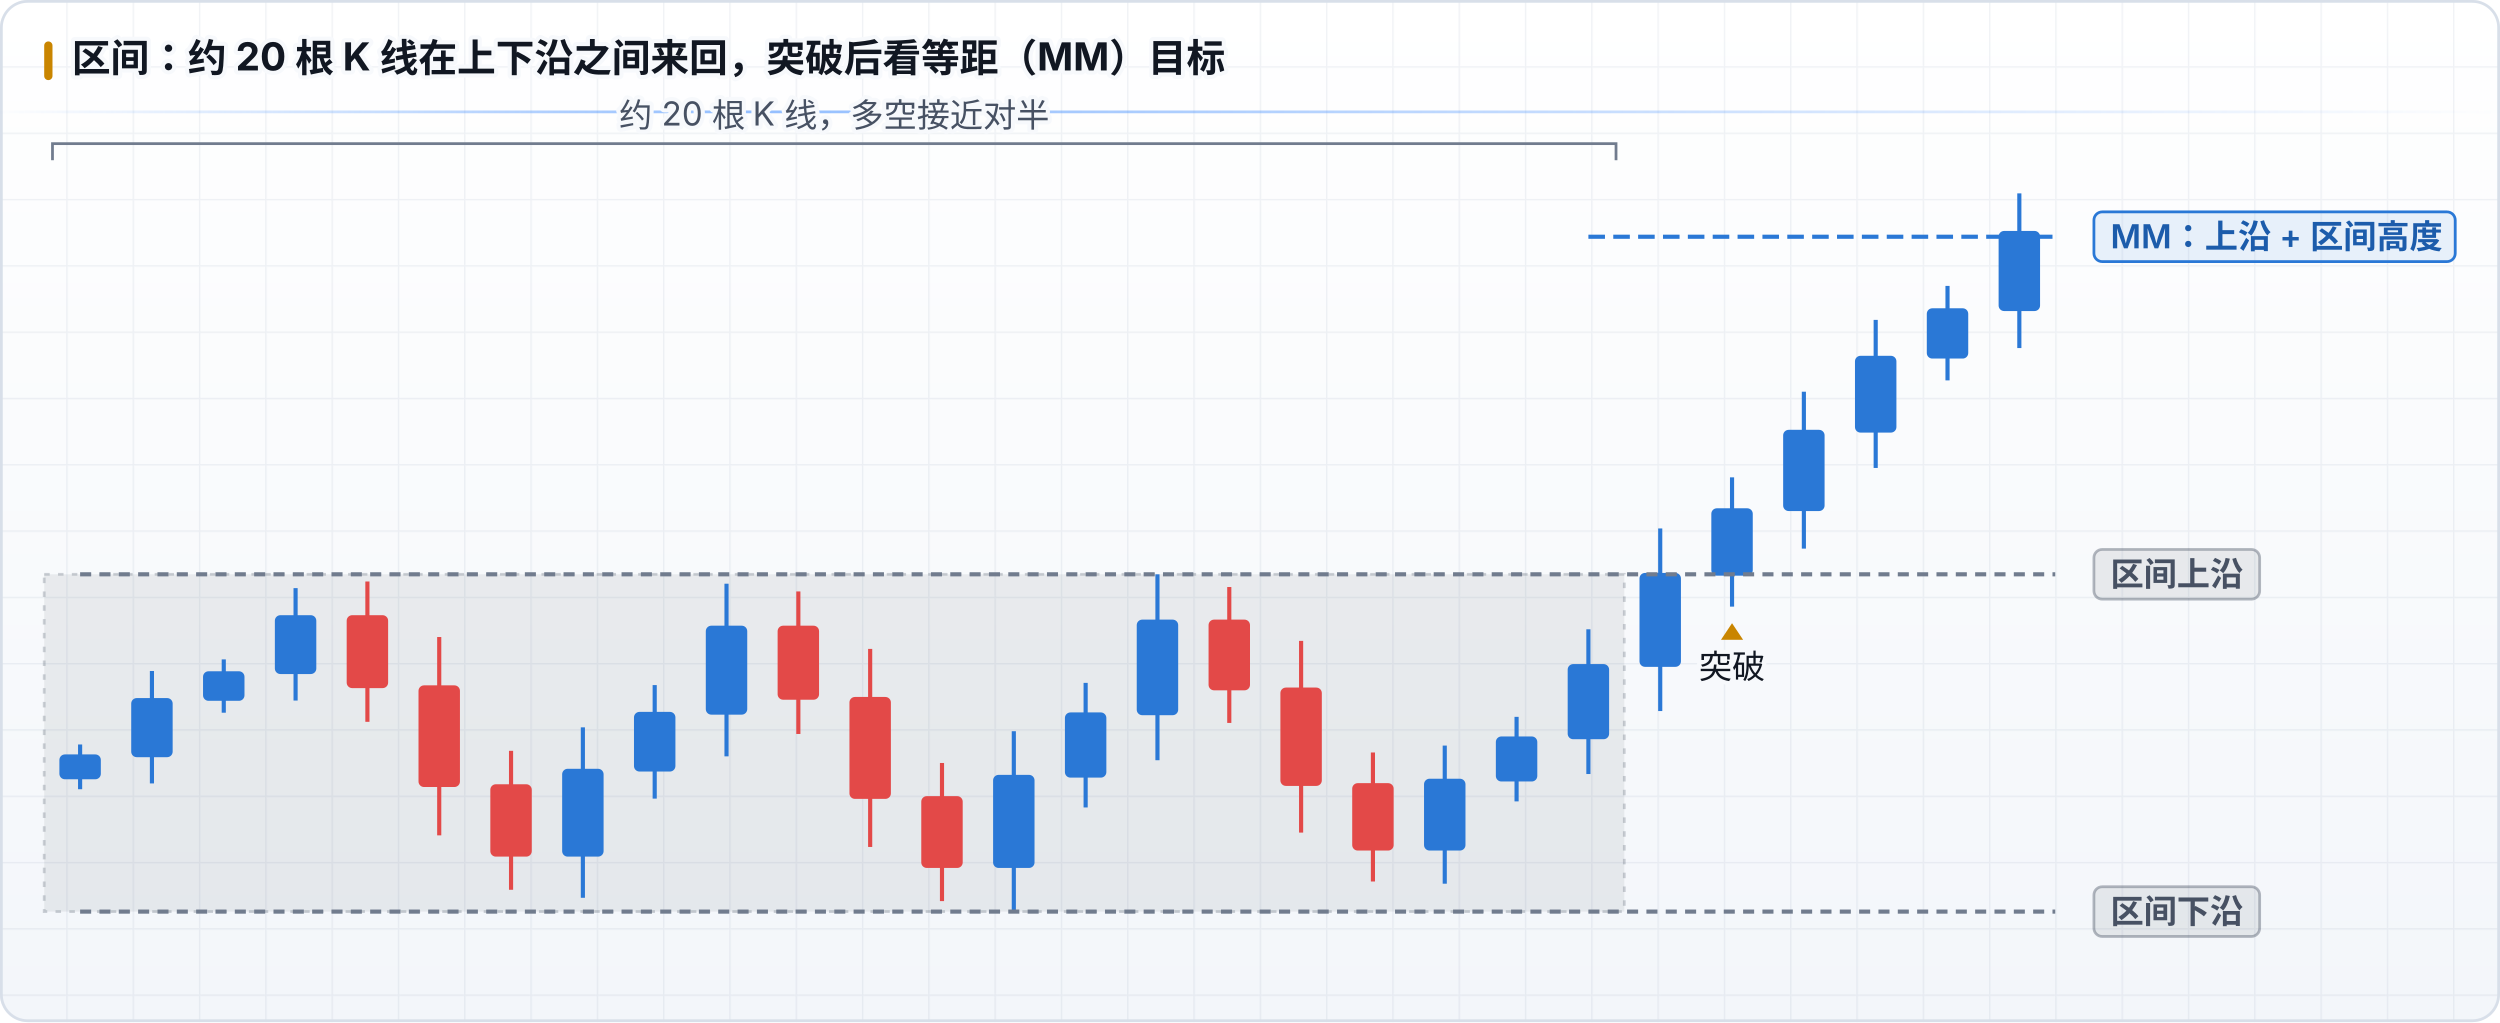
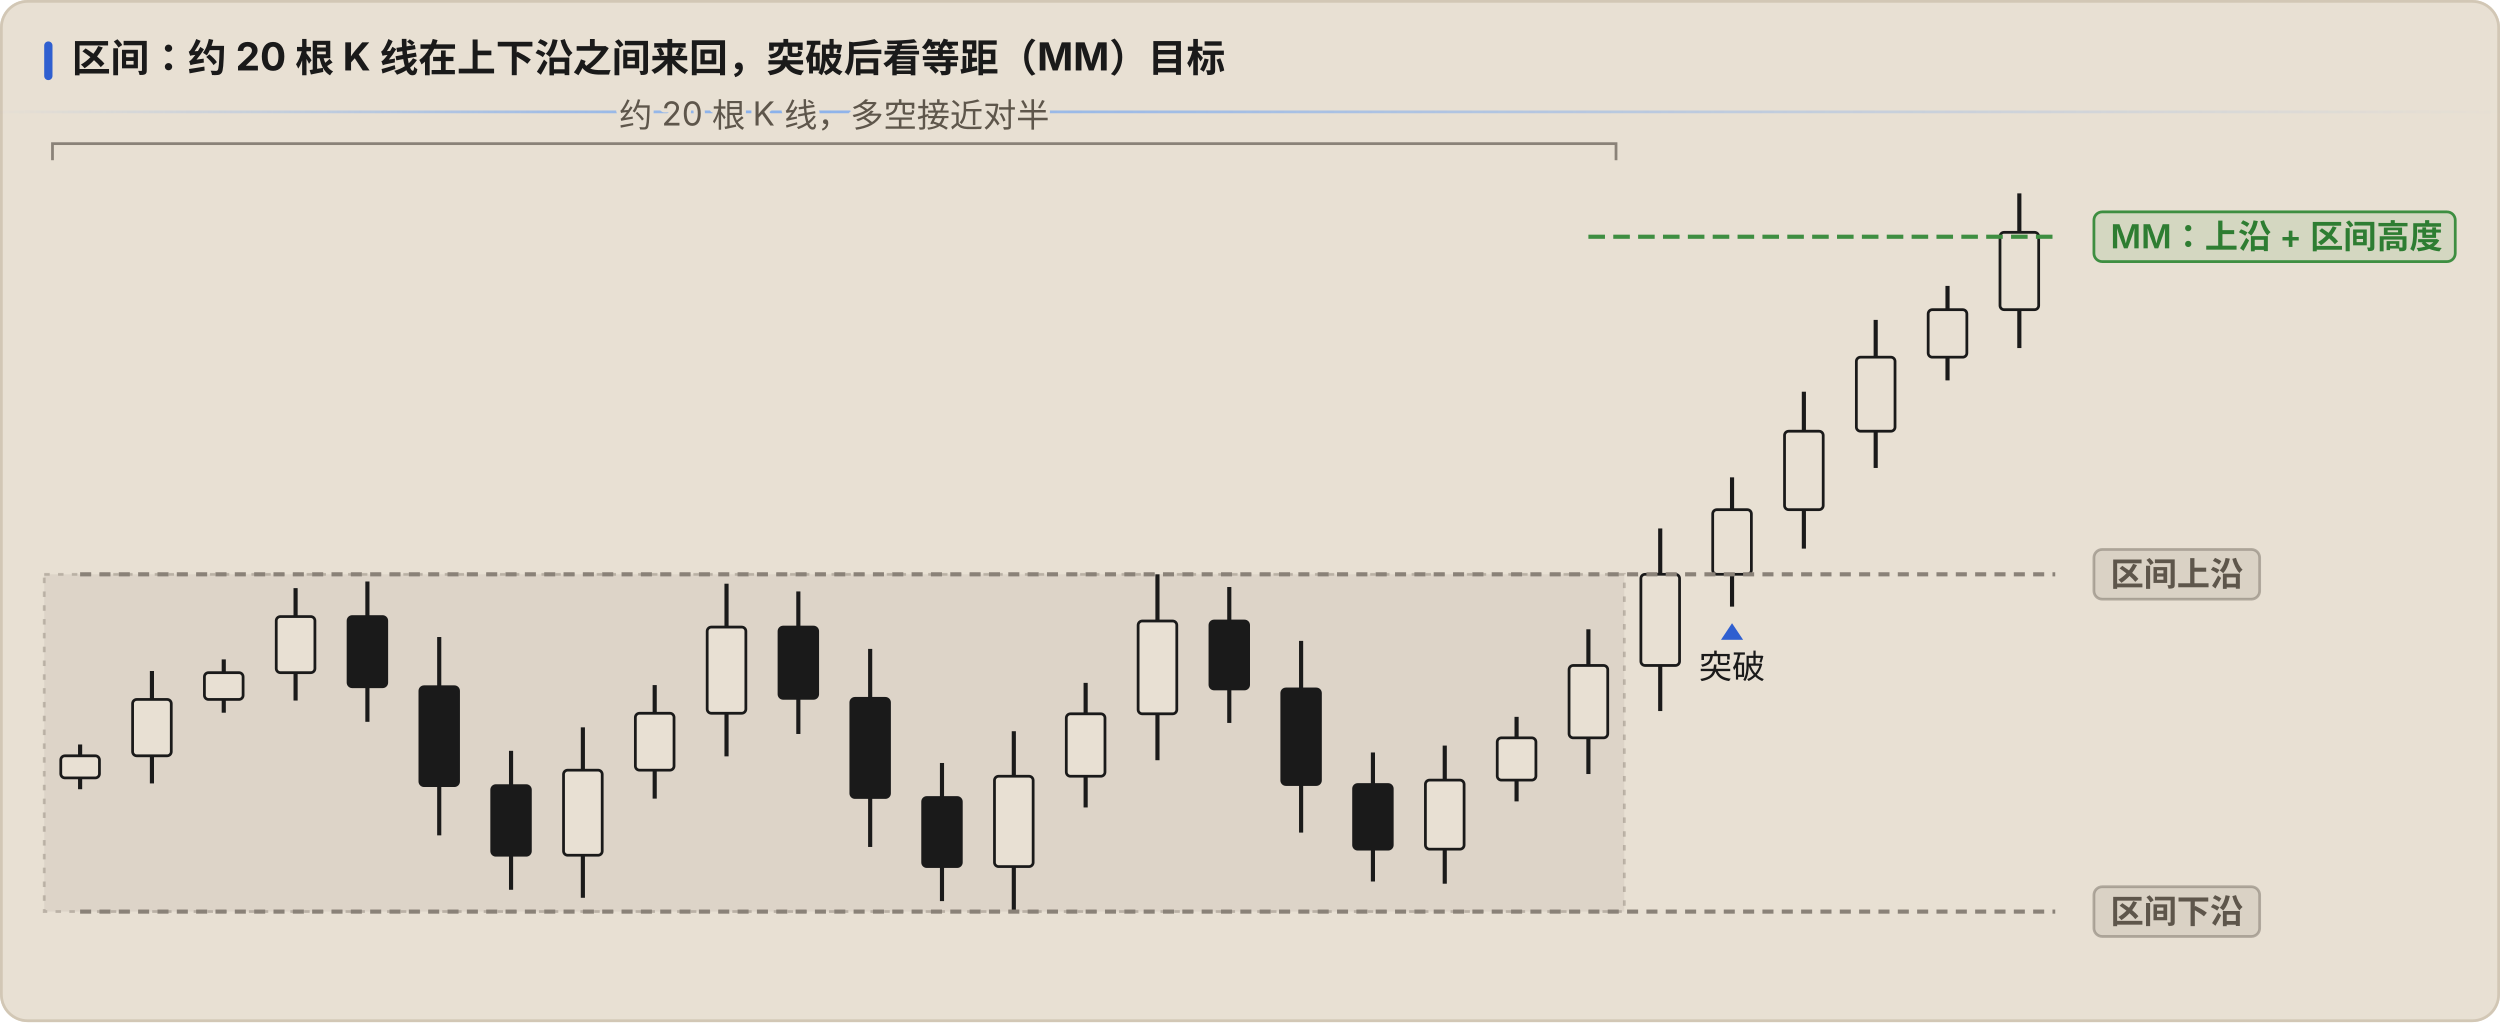
<svg xmlns="http://www.w3.org/2000/svg" width="905" height="370" viewBox="0 0 905 370" role="img" aria-label="区间：约 20 根 K 线在上下沿之间来回，突破后看等距（MM）目标">
  <style>
  .bg { fill: url(#bg); }
-   .bg-grid { stroke: rgba(28, 60, 110, 0.06); }
-   .frame { fill: none; stroke: #d8dfe9; }
-   .title-mark { fill: #c98500; }
-   .title { fill: #111722; font-weight: 650; font-size: 14px; }
-   text { font-family: -apple-system, BlinkMacSystemFont, 'PingFang SC', 'Microsoft YaHei', sans-serif; font-size: 12px; fill: #111722; paint-order: stroke; stroke: #f7f9fc; stroke-width: 3px; stroke-linejoin: round; }
-   .muted { fill: #475163; }
+   .bg-grid { stroke: none; }
+   .frame { fill: none; stroke: #d2c7b5; }
+   .title-mark { fill: #2f5fd0; }
+   .title { fill: #1a1a1a; font-weight: 650; font-size: 14px; }
+   text { font-family: -apple-system, BlinkMacSystemFont, 'PingFang SC', 'Microsoft YaHei', sans-serif; font-size: 12px; fill: #1a1a1a; paint-order: stroke; stroke: #e8e0d3; stroke-width: 3px; stroke-linejoin: round; }
+   .muted { fill: #5e564b; }
  .wick { stroke-width: 1.5; }
-   .up { fill: #2a78d6; stroke: #2a78d6; }
-   .down { fill: #e34948; stroke: #e34948; }
-   .z-bull { fill: rgba(42, 120, 214, 0.13); stroke: rgba(42, 120, 214, 0.55); }
-   .z-bear { fill: rgba(227, 73, 72, 0.11); stroke: rgba(227, 73, 72, 0.55); }
-   .z-neutral { fill: rgba(71, 81, 99, 0.09); stroke: rgba(71, 81, 99, 0.25); stroke-dasharray: 2 3; }
-   .z-accent { fill: rgba(212, 145, 34, 0.18); stroke: rgba(201, 133, 0, 0.75); }
-   .l-neutral { stroke: #717c8e; stroke-dasharray: 4 3; }
-   .l-stop { stroke: #e34948; stroke-dasharray: 6 3; }
-   .l-target { stroke: #2a78d6; stroke-dasharray: 6 3; }
-   .l-entry { stroke: #c98500; }
-   .bracket { stroke: #717c8e; fill: none; }
-   .grid { stroke: #e4e9f0; stroke-dasharray: 2 4; }
-   .tick { font-family: 'DIN Alternate', 'Bahnschrift', 'Roboto Condensed', sans-serif; font-size: 11px; fill: #717c8e; stroke: none; }
-   .arrow { fill: #c98500; stroke: none; }
+   .up { fill: #e8e0d3; stroke: #1a1a1a; }
+   .down { fill: #1a1a1a; stroke: #1a1a1a; }
+   .z-bull { fill: rgba(62, 142, 65, 0.24); stroke: none; }
+   .z-bear { fill: rgba(192, 80, 77, 0.24); stroke: none; }
+   .z-neutral { fill: rgba(94, 86, 75, 0.08); stroke: rgba(94, 86, 75, 0.3); stroke-dasharray: 2 3; }
+   .z-accent { fill: rgba(47, 95, 208, 0.24); stroke: none; }
+   .l-neutral { stroke: #8a8278; stroke-dasharray: 4 3; }
+   .l-stop { stroke: #c0504d; stroke-dasharray: 6 3; }
+   .l-target { stroke: #3e8e41; stroke-dasharray: 6 3; }
+   .l-entry { stroke: #2f5fd0; }
+   .bracket { stroke: #8a8278; fill: none; }
+   .grid { stroke: rgba(94, 86, 75, 0.12); stroke-dasharray: 2 4; }
+   .tick { font-family: 'DIN Alternate', 'Bahnschrift', 'Roboto Condensed', sans-serif; font-size: 11px; fill: #8a8278; stroke: none; }
+   .arrow { fill: #2f5fd0; stroke: none; }
  .tag rect { stroke-width: 1; }
  .tag text { stroke: none; font-weight: 600; }
-   .t-neutral rect { fill: rgba(71, 81, 99, 0.1); stroke: rgba(71, 81, 99, 0.4); }
-   .t-neutral text { fill: #475163; }
-   .t-stop rect, .t-bear rect { fill: rgba(227, 73, 72, 0.1); stroke: #e34948; }
-   .t-stop text, .t-bear text { fill: #c23a3a; }
-   .t-target rect, .t-bull rect { fill: rgba(42, 120, 214, 0.1); stroke: #2a78d6; }
-   .t-target text, .t-bull text { fill: #1c5cab; }
-   .t-entry rect, .t-accent rect { fill: rgba(212, 145, 34, 0.14); stroke: #c98500; }
-   .t-entry text, .t-accent text { fill: #8a5a0e; }
+   .t-neutral rect { fill: rgba(94, 86, 75, 0.1); stroke: rgba(94, 86, 75, 0.4); }
+   .t-neutral text { fill: #5e564b; }
+   .t-stop rect, .t-bear rect { fill: rgba(192, 80, 77, 0.12); stroke: #c0504d; }
+   .t-stop text, .t-bear text { fill: #a33a37; }
+   .t-target rect, .t-bull rect { fill: rgba(62, 142, 65, 0.12); stroke: #3e8e41; }
+   .t-target text, .t-bull text { fill: #2e7d32; }
+   .t-entry rect, .t-accent rect { fill: rgba(47, 95, 208, 0.1); stroke: #2f5fd0; }
+   .t-entry text, .t-accent text { fill: #24489e; }
  @media (prefers-color-scheme: dark) {
    .bg-grid { stroke: rgba(110, 160, 230, 0.06); }
    .frame { stroke: #1c2839; }
    .title-mark { fill: #f0b44c; }
    .title, text { fill: #e3eaf4; }
    text { stroke: #0a111d; }
    .muted { fill: #a0b0c5; }
-     .up { fill: #3d8bff; stroke: #3d8bff; }
-     .down { fill: #f2555f; stroke: #f2555f; }
-     .candles { filter: url(#glow); }
-     .z-bull { fill: rgba(61, 139, 255, 0.14); stroke: rgba(61, 139, 255, 0.6); }
-     .z-bear { fill: rgba(242, 85, 95, 0.13); stroke: rgba(242, 85, 95, 0.6); }
+     .up { fill: #0b1220; stroke: #c5d0de; }
+     .down { fill: #8a96a8; stroke: #8a96a8; }
+     .z-bull { fill: rgba(92, 191, 96, 0.24); }
+     .z-bear { fill: rgba(242, 85, 95, 0.24); }
    .z-neutral { fill: rgba(160, 176, 197, 0.08); stroke: rgba(160, 176, 197, 0.25); }
-     .z-accent { fill: rgba(240, 180, 76, 0.16); stroke: rgba(240, 180, 76, 0.75); }
+     .z-accent { fill: rgba(240, 180, 76, 0.24); }
    .l-neutral, .bracket { stroke: #8293ab; }
    .l-stop { stroke: #f2555f; }
-     .l-target { stroke: #3d8bff; }
+     .l-target { stroke: #5cbf60; }
    .l-entry { stroke: #f0b44c; }
    .grid { stroke: #182334; }
    .tick { fill: #70829b; }
    .arrow { fill: #f0b44c; }
    .t-neutral rect { fill: rgba(160, 176, 197, 0.1); stroke: rgba(160, 176, 197, 0.45); }
    .t-neutral text { fill: #c5d0de; }
    .t-stop rect, .t-bear rect { fill: rgba(242, 85, 95, 0.16); stroke: #f2555f; }
    .t-stop text, .t-bear text { fill: #ff8f98; }
-     .t-target rect, .t-bull rect { fill: rgba(61, 139, 255, 0.16); stroke: #3d8bff; }
-     .t-target text, .t-bull text { fill: #8cc3ff; }
+     .t-target rect, .t-bull rect { fill: rgba(92, 191, 96, 0.16); stroke: #5cbf60; }
+     .t-target text, .t-bull text { fill: #9fe0a2; }
    .t-entry rect, .t-accent rect { fill: rgba(240, 180, 76, 0.16); stroke: #f0b44c; }
    .t-entry text, .t-accent text { fill: #ffd38a; }
  }
</style>
  <defs>
    <linearGradient id="bg" x1="0" y1="0" x2="0" y2="1">
-       <stop offset="0" stop-color="#ffffff" />
-       <stop offset="1" stop-color="#f3f6fa" />
+       <stop offset="0" stop-color="#e8e0d3" />
+       <stop offset="1" stop-color="#e8e0d3" />
    </linearGradient>
    <linearGradient id="edge" x1="0" y1="0" x2="1" y2="0">
      <stop offset="0" stop-color="#3d8bff" stop-opacity="0" />
      <stop offset="0.3" stop-color="#3d8bff" stop-opacity="0.55" />
      <stop offset="1" stop-color="#3d8bff" stop-opacity="0" />
    </linearGradient>
    <pattern id="paper" width="24" height="24" patternUnits="userSpaceOnUse">
      <path class="bg-grid" d="M24 0H0V24" fill="none" />
    </pattern>
    <filter id="glow" x="-50%" y="-10%" width="200%" height="120%">
      <feGaussianBlur stdDeviation="2.2" result="b" />
      <feMerge>
        <feMergeNode in="b" />
        <feMergeNode in="SourceGraphic" />
      </feMerge>
    </filter>
    <style>@media (prefers-color-scheme: dark) { #bg stop:first-child { stop-color: #0f1828; } #bg stop:last-child { stop-color: #070c16; } }</style>
  </defs>
  <rect class="bg" width="905" height="370" rx="10" />
  <rect width="905" height="370" rx="10" fill="url(#paper)" />
  <rect class="frame" x="0.5" y="0.5" width="904" height="369" rx="9.5" />
  <rect fill="url(#edge)" x="0" y="40" width="905" height="1" />
  <rect class="title-mark" x="16" y="15" width="3" height="14" rx="1.5" />
  <text class="title" x="26" y="26">区间：约 20 根 K 线在上下沿之间来回，突破后看等距（MM）目标</text>
  <rect class="z-neutral" x="16" y="207.9" width="572" height="122.1" />
  <path class="bracket" d="M19,58 V52 H585 V58" />
  <text class="muted" x="302" y="46" text-anchor="middle">约 20 根 K 线，多空接近对半</text>
  <g class="candles">
    <line class="wick up" x1="29" x2="29" y1="269.5" y2="285.7" />
    <rect class="up" x="22" y="273.6" width="14" height="8" rx="1.5" />
    <line class="wick up" x1="55" x2="55" y1="242.9" y2="283.6" />
    <rect class="up" x="48" y="253.2" width="14" height="20.4" rx="1.5" />
    <line class="wick up" x1="81" x2="81" y1="238.7" y2="258" />
    <rect class="up" x="74" y="243.5" width="14" height="9.7" rx="1.5" />
    <line class="wick up" x1="107" x2="107" y1="212.9" y2="253.6" />
    <rect class="up" x="100" y="223.2" width="14" height="20.3" rx="1.5" />
    <line class="wick down" x1="133" x2="133" y1="210.5" y2="261.3" />
    <rect class="down" x="126" y="223.2" width="14" height="25.4" rx="1.5" />
    <line class="wick down" x1="159" x2="159" y1="230.6" y2="302.4" />
    <rect class="down" x="152" y="248.6" width="14" height="35.8" rx="1.5" />
    <line class="wick down" x1="185" x2="185" y1="271.8" y2="322.1" />
    <rect class="down" x="178" y="284.4" width="14" height="25.2" rx="1.5" />
    <line class="wick up" x1="211" x2="211" y1="263.3" y2="325" />
    <rect class="up" x="204" y="278.8" width="14" height="30.8" rx="1.5" />
    <line class="wick up" x1="237" x2="237" y1="248" y2="289.1" />
    <rect class="up" x="230" y="258.2" width="14" height="20.6" rx="1.5" />
    <line class="wick up" x1="263" x2="263" y1="211.3" y2="273.8" />
    <rect class="up" x="256" y="227" width="14" height="31.2" rx="1.5" />
    <line class="wick down" x1="289" x2="289" y1="214.1" y2="265.7" />
    <rect class="down" x="282" y="227" width="14" height="25.8" rx="1.5" />
    <line class="wick down" x1="315" x2="315" y1="234.9" y2="306.6" />
    <rect class="down" x="308" y="252.8" width="14" height="35.9" rx="1.5" />
    <line class="wick down" x1="341" x2="341" y1="276.2" y2="326.2" />
    <rect class="down" x="334" y="288.7" width="14" height="25" rx="1.5" />
    <line class="wick up" x1="367" x2="367" y1="264.7" y2="330" />
    <rect class="up" x="360" y="281" width="14" height="32.7" rx="1.5" />
    <line class="wick up" x1="393" x2="393" y1="247.2" y2="292.3" />
    <rect class="up" x="386" y="258.4" width="14" height="22.6" rx="1.5" />
    <line class="wick up" x1="419" x2="419" y1="207.9" y2="275.2" />
    <rect class="up" x="412" y="224.8" width="14" height="33.6" rx="1.5" />
    <line class="wick down" x1="445" x2="445" y1="212.5" y2="261.7" />
    <rect class="down" x="438" y="224.8" width="14" height="24.6" rx="1.5" />
    <line class="wick down" x1="471" x2="471" y1="232" y2="301.4" />
    <rect class="down" x="464" y="249.4" width="14" height="34.6" rx="1.5" />
    <line class="wick down" x1="497" x2="497" y1="272.4" y2="319.1" />
    <rect class="down" x="490" y="284" width="14" height="23.4" rx="1.5" />
    <line class="wick up" x1="523" x2="523" y1="269.9" y2="319.9" />
    <rect class="up" x="516" y="282.4" width="14" height="25" rx="1.5" />
    <line class="wick up" x1="549" x2="549" y1="259.5" y2="290.1" />
    <rect class="up" x="542" y="267.1" width="14" height="15.3" rx="1.5" />
    <line class="wick up" x1="575" x2="575" y1="227.8" y2="280.2" />
    <rect class="up" x="568" y="240.9" width="14" height="26.2" rx="1.5" />
    <line class="wick up" x1="601" x2="601" y1="191.3" y2="257.4" />
    <rect class="up" x="594" y="207.9" width="14" height="33" rx="1.5" />
    <line class="wick up" x1="627" x2="627" y1="172.8" y2="219.6" />
    <rect class="up" x="620" y="184.5" width="14" height="23.4" rx="1.5" />
    <line class="wick up" x1="653" x2="653" y1="141.8" y2="198.6" />
    <rect class="up" x="646" y="156.1" width="14" height="28.4" rx="1.5" />
    <line class="wick up" x1="679" x2="679" y1="115.8" y2="169.4" />
    <rect class="up" x="672" y="129.3" width="14" height="26.8" rx="1.5" />
    <line class="wick up" x1="705" x2="705" y1="103.5" y2="137.7" />
    <rect class="up" x="698" y="112.1" width="14" height="17.2" rx="1.5" />
    <line class="wick up" x1="731" x2="731" y1="70" y2="126" />
    <rect class="up" x="724" y="84.1" width="14" height="28" rx="1.5" />
  </g>
  <line class="l-neutral" x1="29" x2="744" y1="207.9" y2="207.9" stroke-width="1.5" />
  <line class="l-neutral" x1="29" x2="744" y1="330" y2="330" stroke-width="1.5" />
  <line class="l-target" x1="575" x2="744" y1="85.7" y2="85.7" stroke-width="1.5" />
  <g class="tag t-neutral">
    <rect x="758" y="198.9" width="60" height="18" rx="3" />
    <text x="764" y="207.9" dy="0.35em">区间上沿</text>
  </g>
  <g class="tag t-neutral">
    <rect x="758" y="321" width="60" height="18" rx="3" />
    <text x="764" y="330" dy="0.35em">区间下沿</text>
  </g>
  <g class="tag t-target">
    <rect x="758" y="76.7" width="130.8" height="18" rx="3" />
    <text x="764" y="85.7" dy="0.35em">MM：上沿 + 区间高度</text>
  </g>
  <path class="arrow" d="M627,225.6 l-4,6 h8 z" />
  <text x="627" y="245.6" text-anchor="middle">突破</text>
</svg>
